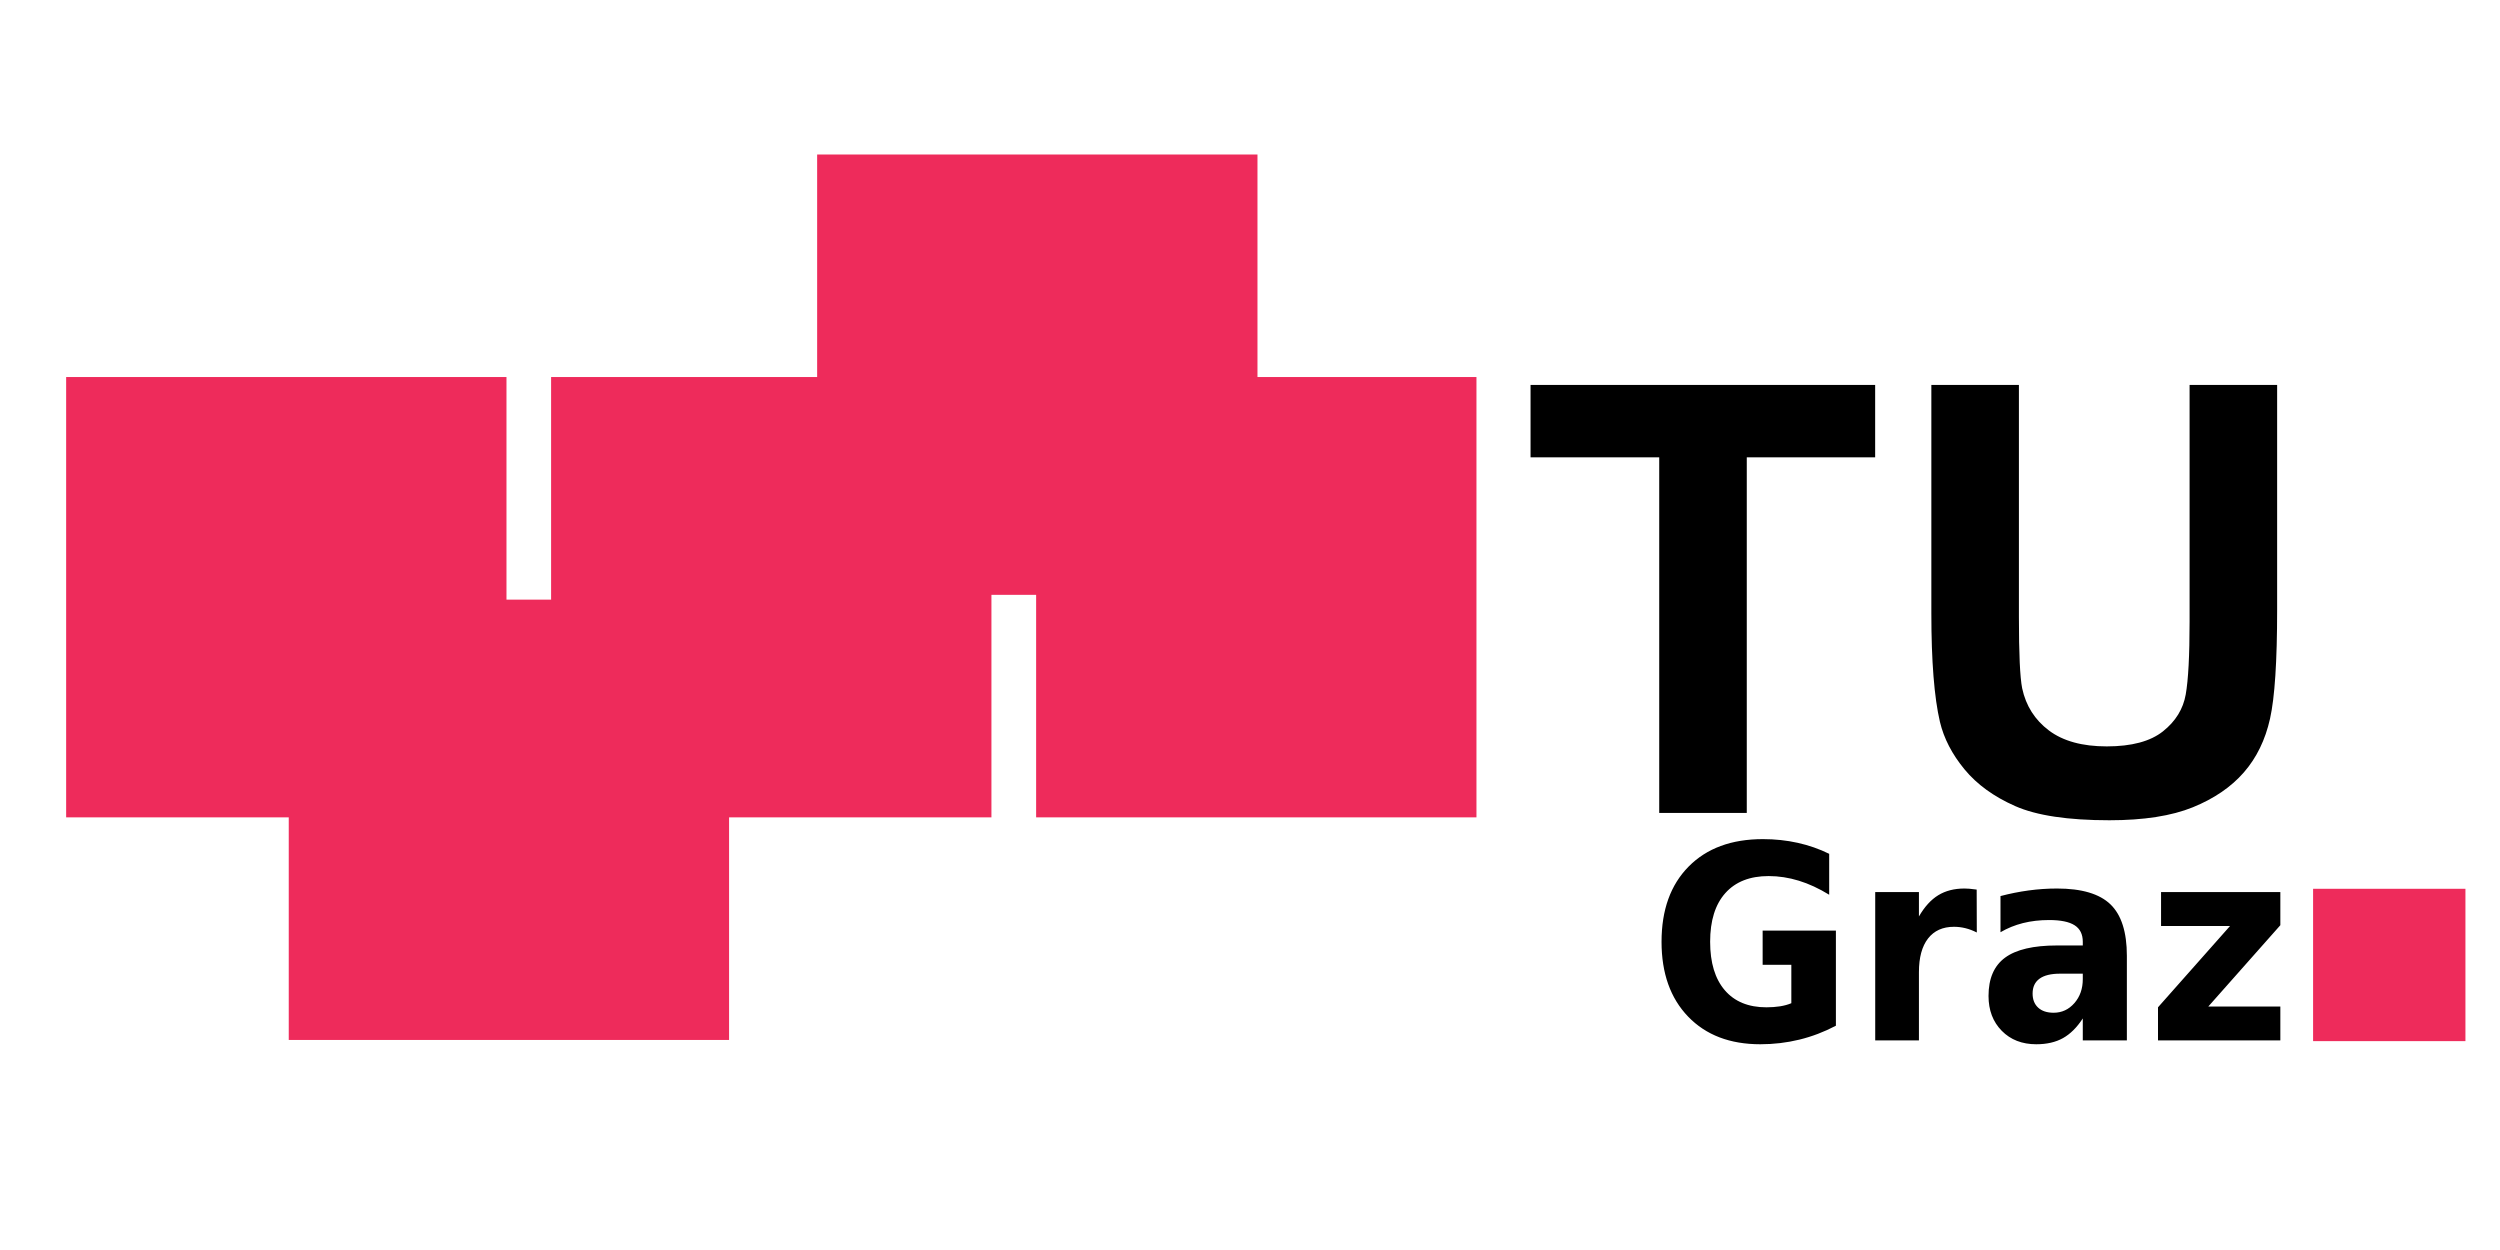
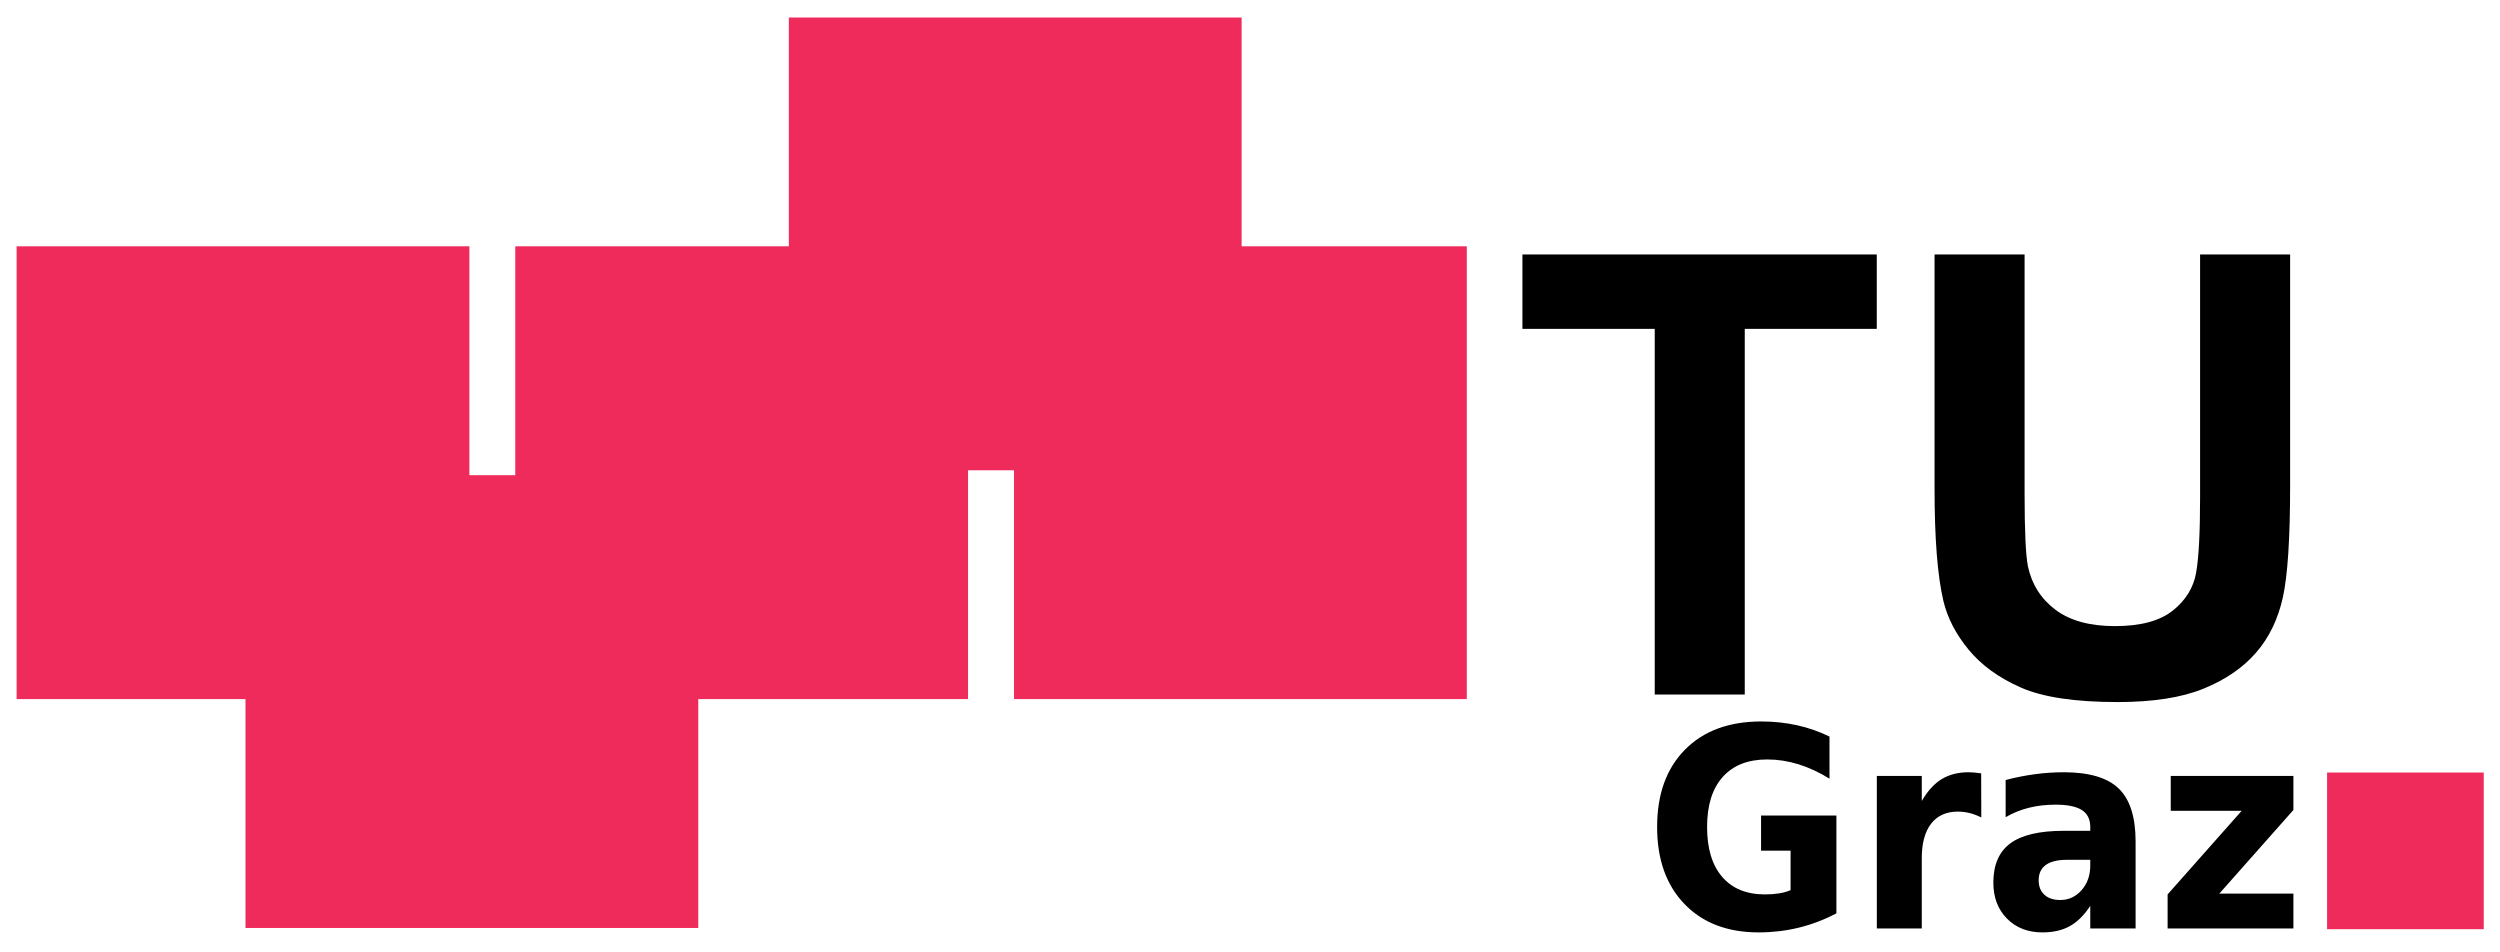
- <svg xmlns="http://www.w3.org/2000/svg" version="1.0" width="800" height="400" id="svg2">
+ <svg xmlns="http://www.w3.org/2000/svg" version="1.0" width="778" height="296" viewBox="16 44 778 296" id="svg2">
  <defs id="defs4" />
  <path d="M 587.488,328.23 C 583.737,330.208 579.843,331.691 575.806,332.68 C 571.768,333.669 567.601,334.163 563.303,334.163 C 553.587,334.163 545.89,331.218 540.211,325.327 C 534.533,319.437 531.694,311.449 531.694,301.363 C 531.694,291.163 534.585,283.14 540.368,277.292 C 546.15,271.443 554.069,268.519 564.123,268.519 C 568.004,268.519 571.723,268.915 575.278,269.706 C 578.834,270.497 582.188,271.669 585.339,273.223 L 585.339,286.318 C 582.083,284.312 578.847,282.815 575.63,281.826 C 572.413,280.837 569.19,280.343 565.96,280.343 C 559.969,280.343 555.352,282.158 552.109,285.788 C 548.866,289.419 547.244,294.61 547.244,301.363 C 547.244,308.058 548.807,313.228 551.933,316.873 C 555.059,320.518 559.5,322.34 565.256,322.34 C 566.819,322.34 568.271,322.234 569.613,322.022 C 570.954,321.81 572.159,321.478 573.227,321.026 L 573.227,308.736 L 564.045,308.736 L 564.045,297.803 L 587.488,297.803 L 587.488,328.23 z M 632.577,298.396 C 631.353,297.775 630.135,297.315 628.924,297.019 C 627.713,296.722 626.495,296.574 625.271,296.574 C 621.676,296.574 618.909,297.824 616.968,300.324 C 615.028,302.825 614.057,306.406 614.057,311.067 L 614.057,332.934 L 600.07,332.934 L 600.07,285.471 L 614.057,285.471 L 614.057,293.268 C 615.855,290.161 617.919,287.893 620.25,286.467 C 622.582,285.04 625.375,284.326 628.631,284.326 C 629.1,284.326 629.608,284.348 630.155,284.39 C 630.702,284.432 631.496,284.524 632.538,284.665 L 632.577,298.396 z M 659.225,311.576 C 656.307,311.576 654.113,312.112 652.641,313.186 C 651.169,314.26 650.433,315.842 650.433,317.932 C 650.433,319.854 651.026,321.358 652.211,322.446 C 653.396,323.533 655.044,324.077 657.154,324.077 C 659.785,324.077 661.999,323.053 663.796,321.005 C 665.593,318.957 666.492,316.393 666.492,313.313 L 666.492,311.576 L 659.225,311.576 z M 680.597,305.855 L 680.597,332.934 L 666.492,332.934 L 666.492,325.9 C 664.616,328.781 662.507,330.879 660.162,332.193 C 657.818,333.506 654.966,334.163 651.605,334.163 C 647.073,334.163 643.394,332.73 640.568,329.862 C 637.741,326.994 636.328,323.272 636.328,318.695 C 636.328,313.13 638.093,309.047 641.623,306.448 C 645.152,303.849 650.694,302.549 658.248,302.549 L 666.492,302.549 L 666.492,301.363 C 666.492,298.961 665.619,297.202 663.874,296.086 C 662.129,294.97 659.407,294.413 655.708,294.412 C 652.713,294.413 649.925,294.737 647.347,295.387 C 644.768,296.037 642.371,297.012 640.157,298.311 L 640.157,286.742 C 643.153,285.951 646.161,285.351 649.183,284.941 C 652.205,284.531 655.226,284.326 658.248,284.326 C 666.14,284.326 671.838,286.015 675.342,289.391 C 678.845,292.767 680.597,298.255 680.597,305.855 L 680.597,305.855 z M 691.537,285.471 L 729.71,285.471 L 729.71,296.065 L 706.658,322.086 L 729.71,322.086 L 729.71,332.934 L 690.56,332.934 L 690.56,322.34 L 713.613,296.319 L 691.537,296.319 L 691.537,285.471 z" id="text2424" style="font-size:110.524px;font-style:normal;font-variant:normal;font-weight:bold;font-stretch:normal;text-align:start;line-height:100%;writing-mode:lr-tb;text-anchor:start;fill:#000000;fill-opacity:1;stroke:none;stroke-width:1px;stroke-linecap:butt;stroke-linejoin:miter;stroke-opacity:1;font-family:DejaVu Sans;-inkscape-font-specification:DejaVu Sans Bold" />
  <path d="M 530.951,260.147 L 530.951,146.351 L 489.776,146.351 L 489.776,123.181 L 600.049,123.181 L 600.049,146.351 L 558.969,146.351 L 558.969,260.147 L 530.951,260.147 z M 618.033,123.181 L 646.051,123.181 L 646.051,197.363 C 646.051,209.136 646.398,216.766 647.092,220.253 C 648.291,225.859 651.147,230.359 655.658,233.754 C 660.17,237.148 666.339,238.846 674.163,238.846 C 682.114,238.846 688.109,237.242 692.148,234.034 C 696.186,230.826 698.616,226.887 699.436,222.215 C 700.256,217.544 700.667,209.79 700.667,198.952 L 700.667,123.181 L 728.684,123.181 L 728.684,195.121 C 728.684,211.565 727.927,223.181 726.413,229.97 C 724.898,236.759 722.106,242.489 718.036,247.161 C 713.966,251.832 708.523,255.554 701.708,258.326 C 694.893,261.097 685.995,262.483 675.015,262.483 C 661.764,262.483 651.714,260.973 644.868,257.952 C 638.021,254.931 632.61,251.007 628.635,246.18 C 624.659,241.353 622.04,236.292 620.778,230.998 C 618.948,223.15 618.033,211.565 618.033,196.242 L 618.033,123.181 z" id="text2428" style="font-size:255.425px;font-style:normal;font-variant:normal;font-weight:bold;font-stretch:normal;text-align:start;line-height:100%;writing-mode:lr-tb;text-anchor:start;fill:#000000;fill-opacity:1;stroke:none;stroke-width:1px;stroke-linecap:butt;stroke-linejoin:miter;stroke-opacity:1;font-family:Arial;-inkscape-font-specification:Arial Bold" />
  <path d="M 261.486,49.443 L 261.486,120.65 L 176.353,120.65 L 176.353,191.881 L 162.074,191.881 L 162.074,120.65 L 21.169,120.65 L 21.169,261.556 L 92.399,261.556 L 92.399,332.786 L 233.305,332.786 L 233.305,261.556 L 317.259,261.556 L 317.259,190.349 L 331.562,190.349 L 331.562,261.556 L 472.468,261.556 L 472.468,120.65 L 402.392,120.65 L 402.392,49.443 L 261.486,49.443 z M 740.189,284.412 L 740.189,333.163 L 788.94,333.163 L 788.94,284.412 L 740.189,284.412 z" id="rect2432" style="opacity:0.97;fill:#ee2556;fill-opacity:1;fill-rule:nonzero;stroke:none;stroke-width:1.8;stroke-linecap:round;stroke-linejoin:round;stroke-miterlimit:4;stroke-dasharray:none;stroke-opacity:1" />
</svg>
